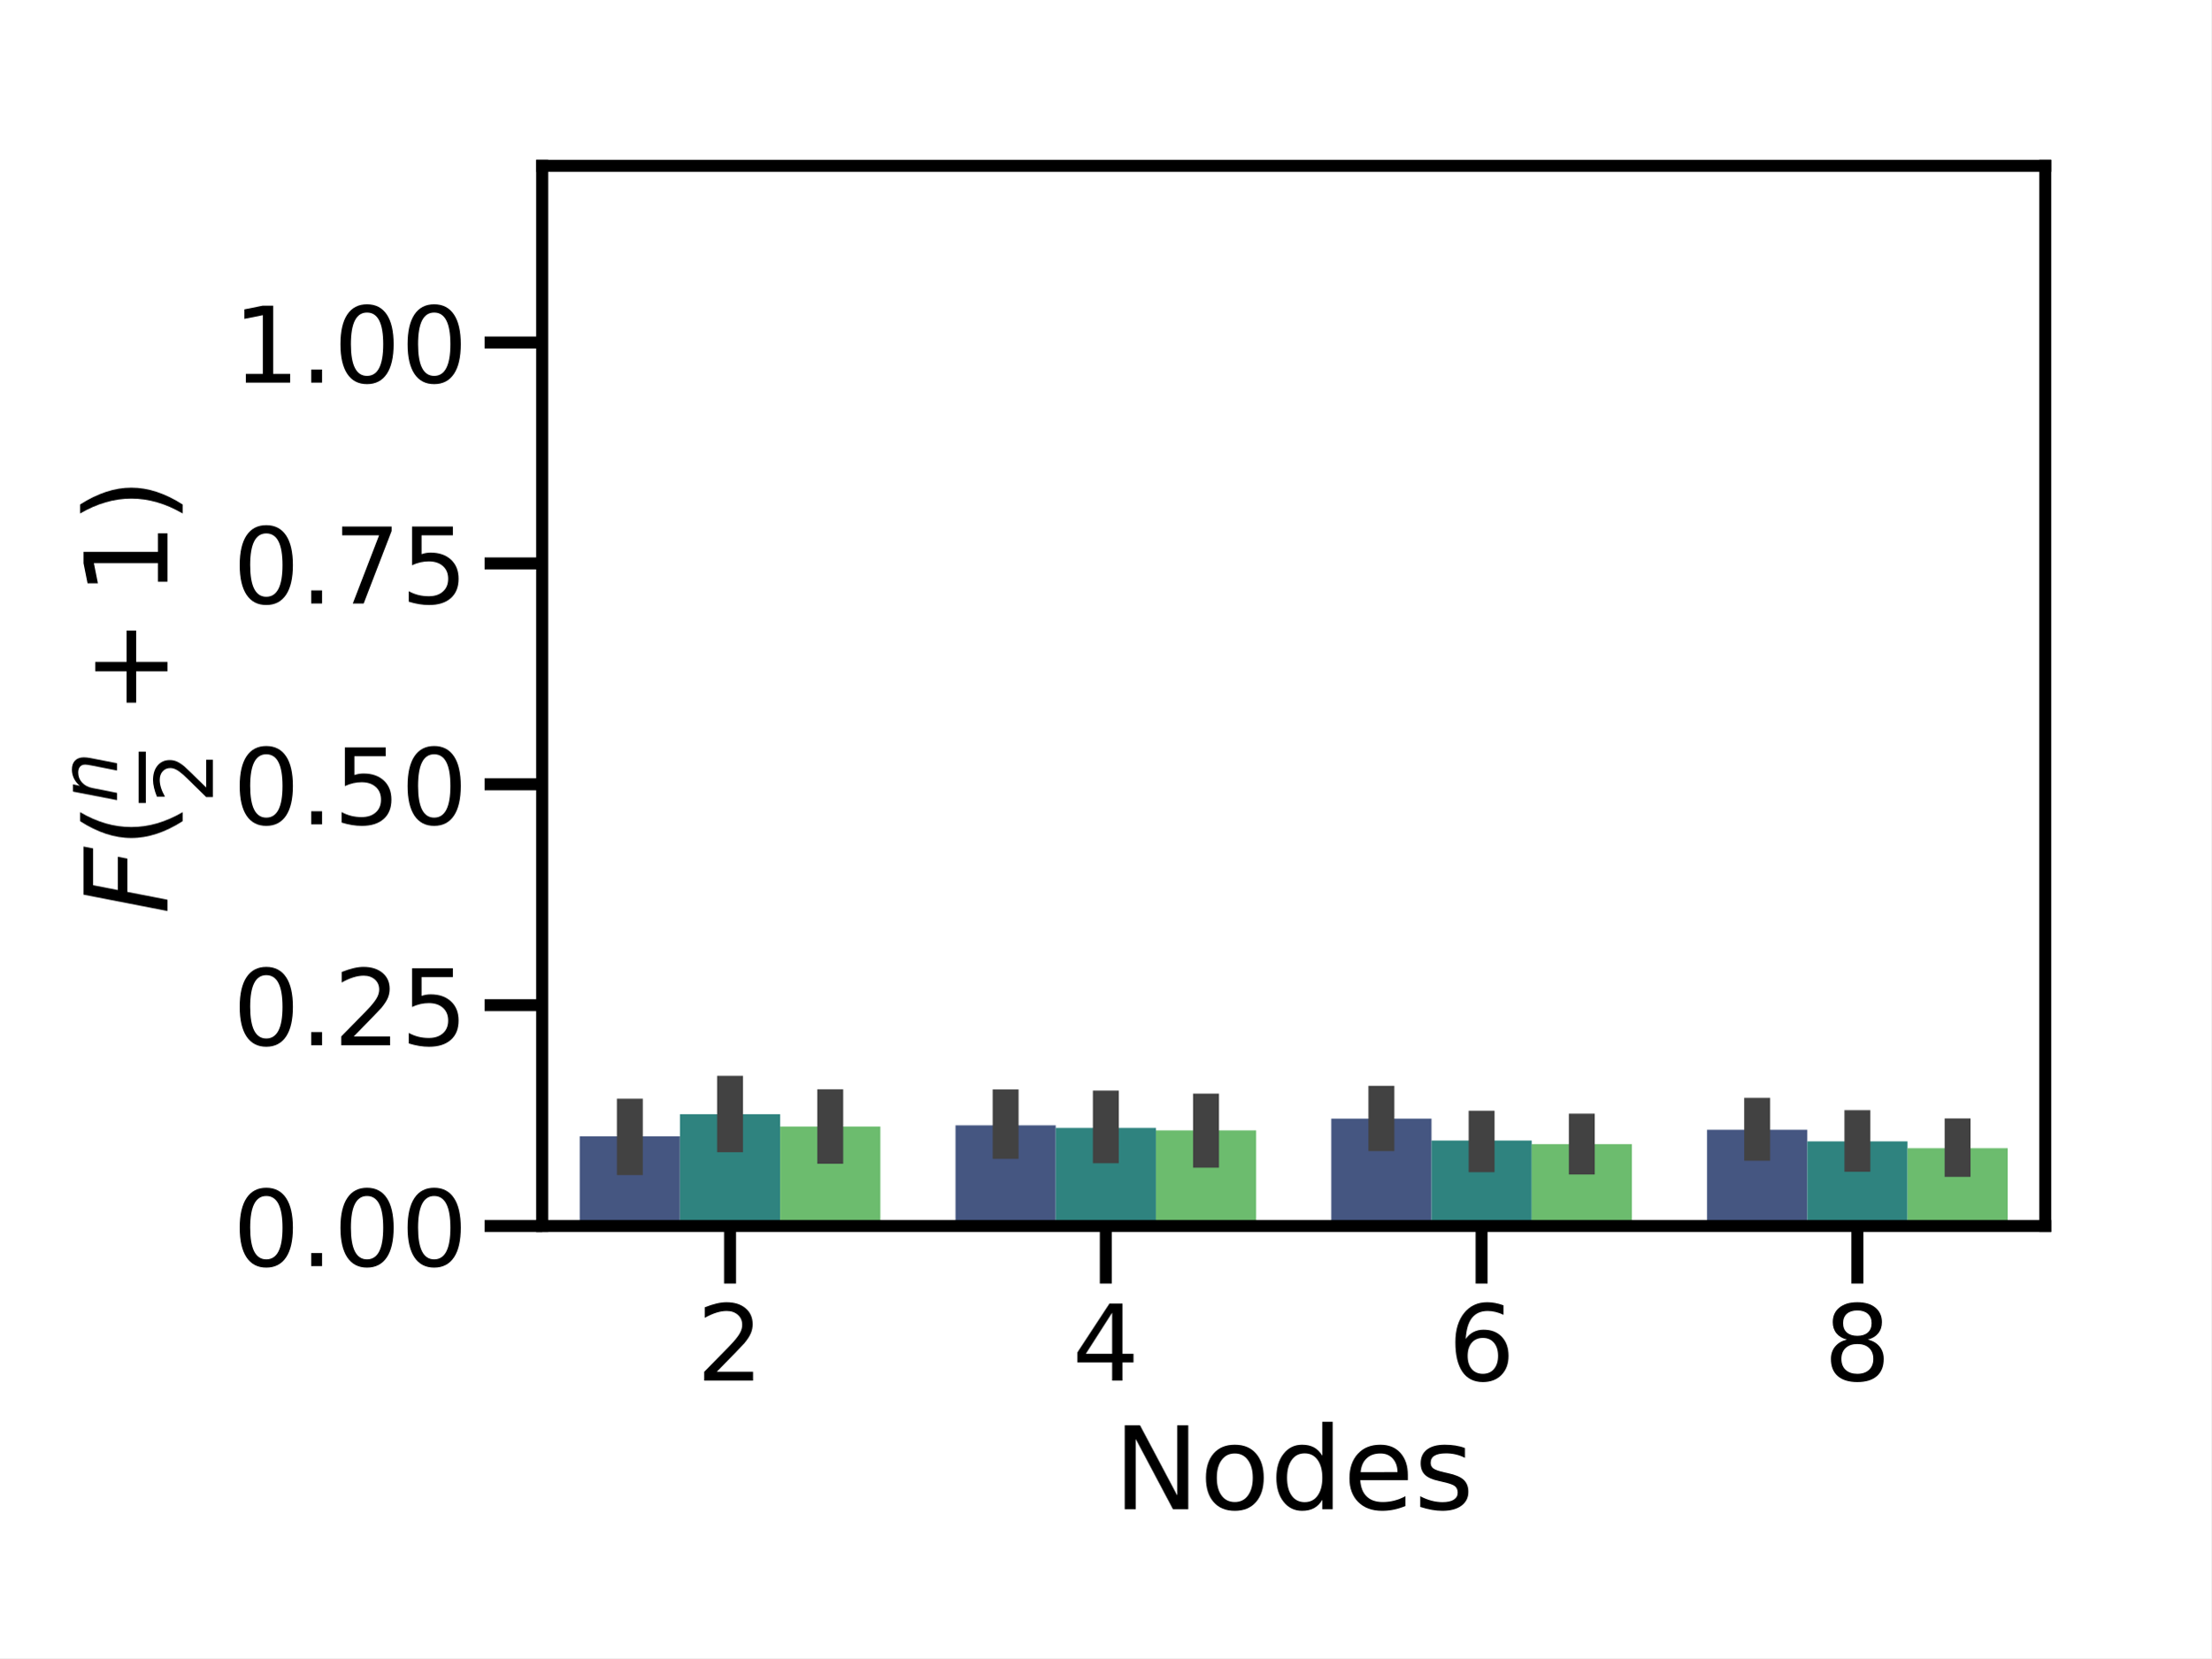
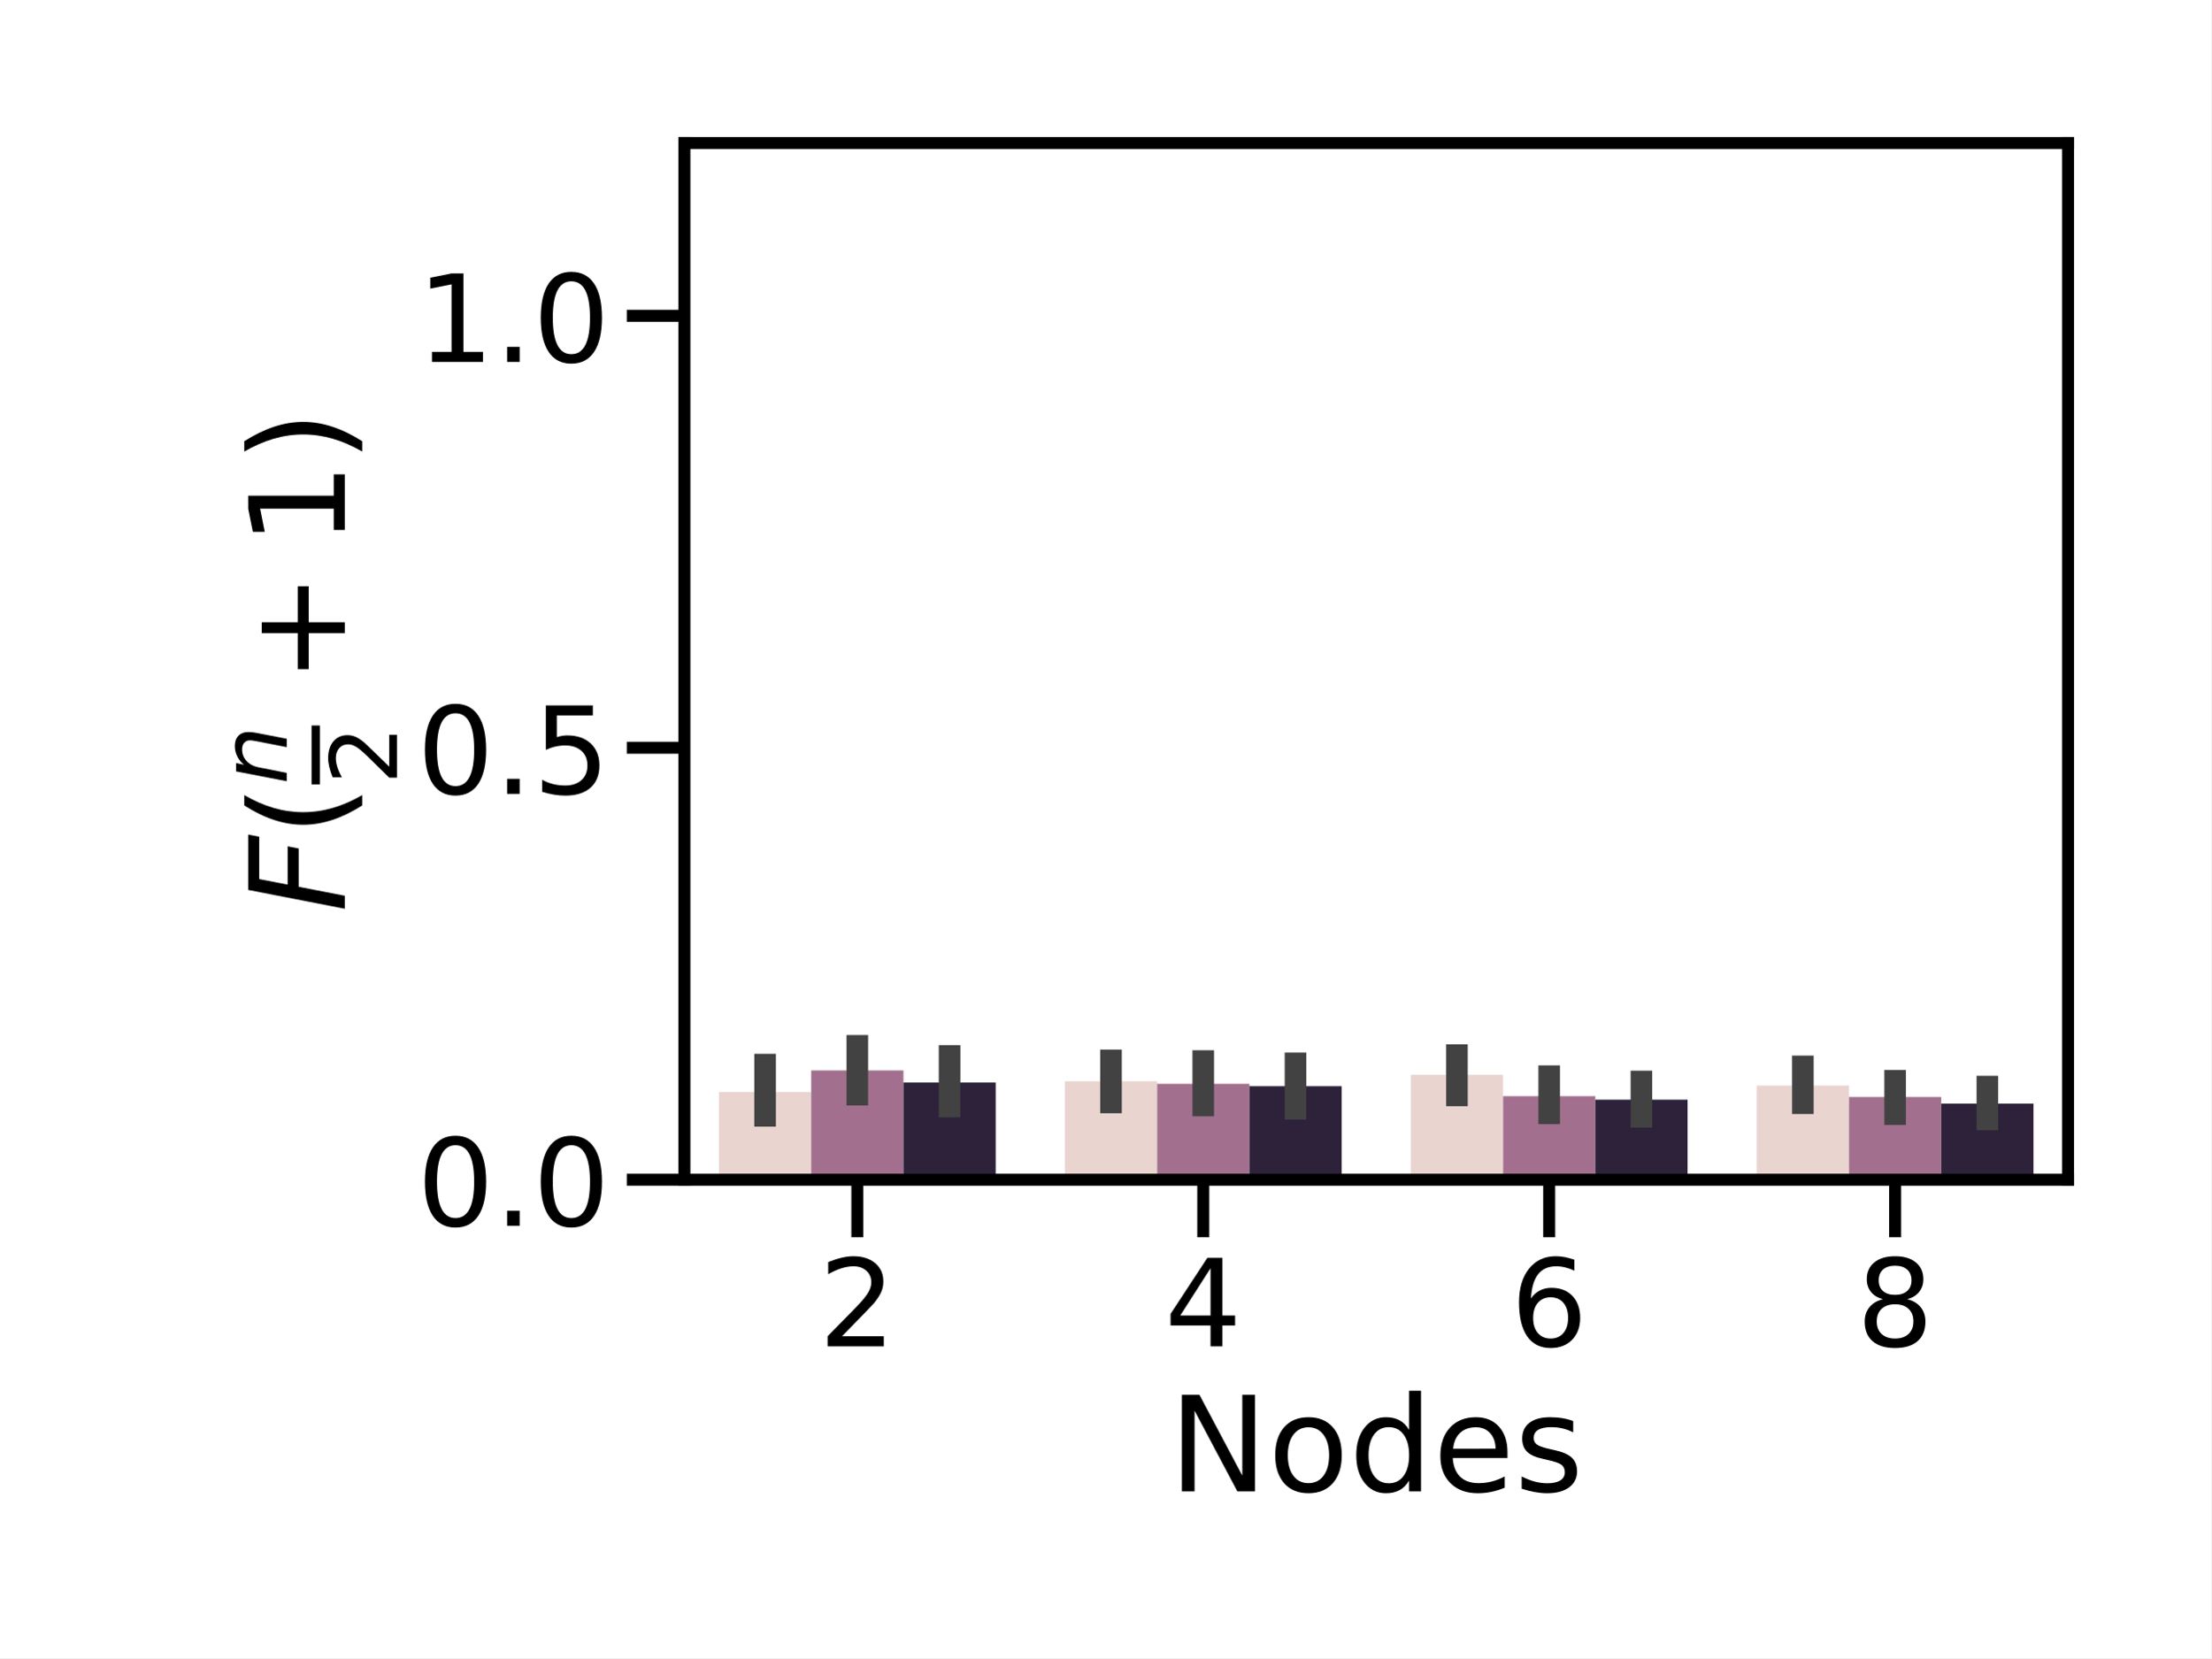
- <svg xmlns="http://www.w3.org/2000/svg" xmlns:xlink="http://www.w3.org/1999/xlink" height="345.6pt" version="1.1" viewBox="0 0 460.8 345.6" width="460.8pt">
+ <svg xmlns="http://www.w3.org/2000/svg" xmlns:xlink="http://www.w3.org/1999/xlink" width="460.8pt" height="345.6pt" viewBox="0 0 460.8 345.6" version="1.1">
  <defs>
-     <style type="text/css">
- *{stroke-linecap:butt;stroke-linejoin:round;}
-   </style>
+     <style type="text/css">*{stroke-linejoin: round; stroke-linecap: butt}</style>
  </defs>
  <g id="figure_1">
    <g id="patch_1">
-       <path d="M 0 345.6  L 460.8 345.6  L 460.8 0  L 0 0  z " style="fill:#ffffff;" />
+       <path d="M 0 345.6  L 460.8 345.6  L 460.8 0  L 0 0  z " style="fill: #ffffff" />
    </g>
    <g id="axes_1">
      <g id="patch_2">
-         <path d="M 112.986 255.54  L 426.24 255.54  L 426.24 34.56  L 112.986 34.56  z " style="fill:#ffffff;" />
+         <path d="M 142.623 245.892  L 430.992 245.892  L 430.992 29.808  L 142.623 29.808  z " style="fill: #ffffff" />
      </g>
      <g id="patch_3">
-         <path clip-path="url(#pe2f42df12d)" d="M 120.817 255.54  L 141.701 255.54  L 141.701 236.85  L 120.817 236.85  z " style="fill:#455681;" />
+         <path d="M 149.832 245.892  L 169.057 245.892  L 169.057 227.616  L 149.832 227.616  z " clip-path="url(#pdcbd55e566)" style="fill: #e9d4d0" />
      </g>
      <g id="patch_4">
-         <path clip-path="url(#pe2f42df12d)" d="M 199.131 255.54  L 220.014 255.54  L 220.014 234.551  L 199.131 234.551  z " style="fill:#455681;" />
+         <path d="M 221.924 245.892  L 241.149 245.892  L 241.149 225.368  L 221.924 225.368  z " clip-path="url(#pdcbd55e566)" style="fill: #e9d4d0" />
      </g>
      <g id="patch_5">
-         <path clip-path="url(#pe2f42df12d)" d="M 277.444 255.54  L 298.328 255.54  L 298.328 233.178  L 277.444 233.178  z " style="fill:#455681;" />
+         <path d="M 294.017 245.892  L 313.241 245.892  L 313.241 224.025  L 294.017 224.025  z " clip-path="url(#pdcbd55e566)" style="fill: #e9d4d0" />
      </g>
      <g id="patch_6">
-         <path clip-path="url(#pe2f42df12d)" d="M 355.758 255.54  L 376.641 255.54  L 376.641 235.469  L 355.758 235.469  z " style="fill:#455681;" />
+         <path d="M 366.109 245.892  L 385.334 245.892  L 385.334 226.266  L 366.109 226.266  z " clip-path="url(#pdcbd55e566)" style="fill: #e9d4d0" />
      </g>
      <g id="patch_7">
-         <path clip-path="url(#pe2f42df12d)" d="M 141.701 255.54  L 162.585 255.54  L 162.585 232.239  L 141.701 232.239  z " style="fill:#2f837f;" />
+         <path d="M 169.057 245.892  L 188.281 245.892  L 188.281 223.107  L 169.057 223.107  z " clip-path="url(#pdcbd55e566)" style="fill: #a2708e" />
      </g>
      <g id="patch_8">
-         <path clip-path="url(#pe2f42df12d)" d="M 220.014 255.54  L 240.898 255.54  L 240.898 235.093  L 220.014 235.093  z " style="fill:#2f837f;" />
+         <path d="M 241.149 245.892  L 260.374 245.892  L 260.374 225.898  L 241.149 225.898  z " clip-path="url(#pdcbd55e566)" style="fill: #a2708e" />
      </g>
      <g id="patch_9">
-         <path clip-path="url(#pe2f42df12d)" d="M 298.328 255.54  L 319.212 255.54  L 319.212 237.723  L 298.328 237.723  z " style="fill:#2f837f;" />
+         <path d="M 313.241 245.892  L 332.466 245.892  L 332.466 228.47  L 313.241 228.47  z " clip-path="url(#pdcbd55e566)" style="fill: #a2708e" />
      </g>
      <g id="patch_10">
-         <path clip-path="url(#pe2f42df12d)" d="M 376.641 255.54  L 397.525 255.54  L 397.525 237.902  L 376.641 237.902  z " style="fill:#2f837f;" />
+         <path d="M 385.334 245.892  L 404.558 245.892  L 404.558 228.645  L 385.334 228.645  z " clip-path="url(#pdcbd55e566)" style="fill: #a2708e" />
      </g>
      <g id="patch_11">
-         <path clip-path="url(#pe2f42df12d)" d="M 162.585 255.54  L 183.468 255.54  L 183.468 234.818  L 162.585 234.818  z " style="fill:#6cbc6e;" />
+         <path d="M 188.281 245.892  L 207.506 245.892  L 207.506 225.629  L 188.281 225.629  z " clip-path="url(#pdcbd55e566)" style="fill: #2d223a" />
      </g>
      <g id="patch_12">
-         <path clip-path="url(#pe2f42df12d)" d="M 240.898 255.54  L 261.782 255.54  L 261.782 235.606  L 240.898 235.606  z " style="fill:#6cbc6e;" />
+         <path d="M 260.374 245.892  L 279.598 245.892  L 279.598 226.4  L 260.374 226.4  z " clip-path="url(#pdcbd55e566)" style="fill: #2d223a" />
      </g>
      <g id="patch_13">
-         <path clip-path="url(#pe2f42df12d)" d="M 319.212 255.54  L 340.095 255.54  L 340.095 238.478  L 319.212 238.478  z " style="fill:#6cbc6e;" />
+         <path d="M 332.466 245.892  L 351.691 245.892  L 351.691 229.208  L 332.466 229.208  z " clip-path="url(#pdcbd55e566)" style="fill: #2d223a" />
      </g>
      <g id="patch_14">
-         <path clip-path="url(#pe2f42df12d)" d="M 397.525 255.54  L 418.409 255.54  L 418.409 239.325  L 397.525 239.325  z " style="fill:#6cbc6e;" />
+         <path d="M 404.558 245.892  L 423.783 245.892  L 423.783 230.036  L 404.558 230.036  z " clip-path="url(#pdcbd55e566)" style="fill: #2d223a" />
+       </g>
+       <g id="patch_15">
+         <path d="M 178.669 245.892  L 178.669 245.892  L 178.669 245.892  L 178.669 245.892  z " clip-path="url(#pdcbd55e566)" style="fill: #e9d4d0" />
+       </g>
+       <g id="patch_16">
+         <path d="M 178.669 245.892  L 178.669 245.892  L 178.669 245.892  L 178.669 245.892  z " clip-path="url(#pdcbd55e566)" style="fill: #a2708e" />
+       </g>
+       <g id="patch_17">
+         <path d="M 178.669 245.892  L 178.669 245.892  L 178.669 245.892  L 178.669 245.892  z " clip-path="url(#pdcbd55e566)" style="fill: #2d223a" />
      </g>
      <g id="matplotlib.axis_1">
        <g id="xtick_1">
          <g id="line2d_1">
            <defs>
-               <path d="M 0 0  L 0 12  " id="md4226e6e92" style="stroke:#000000;stroke-width:2.5;" />
-             </defs>
-             <g>
-               <use style="stroke:#000000;stroke-width:2.5;" x="152.143" xlink:href="#md4226e6e92" y="255.54" />
+               <path id="m87c559623a" d="M 0 0  L 0 12  " style="stroke: #000000; stroke-width: 2.5" />
+             </defs>
+             <g>
+               <use xlink:href="#m87c559623a" x="178.669" y="245.892" style="stroke: #000000; stroke-width: 2.5" />
            </g>
          </g>
          <g id="text_1">
-             <defs>
-               <path d="M 19.188 8.297  L 53.609 8.297  L 53.609 0  L 7.328 0  L 7.328 8.297  Q 12.938 14.109 22.625 23.891  Q 32.328 33.688 34.812 36.531  Q 39.547 41.844 41.422 45.531  Q 43.312 49.219 43.312 52.781  Q 43.312 58.594 39.234 62.25  Q 35.156 65.922 28.609 65.922  Q 23.969 65.922 18.812 64.312  Q 13.672 62.703 7.812 59.422  L 7.812 69.391  Q 13.766 71.781 18.938 73  Q 24.125 74.219 28.422 74.219  Q 39.75 74.219 46.484 68.547  Q 53.219 62.891 53.219 53.422  Q 53.219 48.922 51.531 44.891  Q 49.859 40.875 45.406 35.406  Q 44.188 33.984 37.641 27.219  Q 31.109 20.453 19.188 8.297  z " id="DejaVuSans-32" />
-             </defs>
-             <g transform="translate(145.144 287.7566)scale(0.22 -0.22)">
+             <g transform="translate(170.6206 280.616) scale(0.253 -0.253)">
+               <defs>
+                 <path id="DejaVuSans-32" d="M 1228 531  L 3431 531  L 3431 0  L 469 0  L 469 531  Q 828 903 1448 1529  Q 2069 2156 2228 2338  Q 2531 2678 2651 2914  Q 2772 3150 2772 3378  Q 2772 3750 2511 3984  Q 2250 4219 1831 4219  Q 1534 4219 1204 4116  Q 875 4013 500 3803  L 500 4441  Q 881 4594 1212 4672  Q 1544 4750 1819 4750  Q 2544 4750 2975 4387  Q 3406 4025 3406 3419  Q 3406 3131 3298 2873  Q 3191 2616 2906 2266  Q 2828 2175 2409 1742  Q 1991 1309 1228 531  z " transform="scale(0.015625)" />
+               </defs>
              <use xlink:href="#DejaVuSans-32" />
            </g>
          </g>
        </g>
        <g id="xtick_2">
          <g id="line2d_2">
            <g>
-               <use style="stroke:#000000;stroke-width:2.5;" x="230.456" xlink:href="#md4226e6e92" y="255.54" />
+               <use xlink:href="#m87c559623a" x="250.761" y="245.892" style="stroke: #000000; stroke-width: 2.5" />
            </g>
          </g>
          <g id="text_2">
-             <defs>
-               <path d="M 37.797 64.312  L 12.891 25.391  L 37.797 25.391  z M 35.203 72.906  L 47.609 72.906  L 47.609 25.391  L 58.016 25.391  L 58.016 17.188  L 47.609 17.188  L 47.609 0  L 37.797 0  L 37.797 17.188  L 4.891 17.188  L 4.891 26.703  z " id="DejaVuSans-34" />
-             </defs>
-             <g transform="translate(223.4575 287.7566)scale(0.22 -0.22)">
+             <g transform="translate(242.7128 280.616) scale(0.253 -0.253)">
+               <defs>
+                 <path id="DejaVuSans-34" d="M 2419 4116  L 825 1625  L 2419 1625  L 2419 4116  z M 2253 4666  L 3047 4666  L 3047 1625  L 3713 1625  L 3713 1100  L 3047 1100  L 3047 0  L 2419 0  L 2419 1100  L 313 1100  L 313 1709  L 2253 4666  z " transform="scale(0.015625)" />
+               </defs>
              <use xlink:href="#DejaVuSans-34" />
            </g>
          </g>
        </g>
        <g id="xtick_3">
          <g id="line2d_3">
            <g>
-               <use style="stroke:#000000;stroke-width:2.5;" x="308.77" xlink:href="#md4226e6e92" y="255.54" />
+               <use xlink:href="#m87c559623a" x="322.854" y="245.892" style="stroke: #000000; stroke-width: 2.5" />
            </g>
          </g>
          <g id="text_3">
-             <defs>
-               <path d="M 33.016 40.375  Q 26.375 40.375 22.484 35.828  Q 18.609 31.297 18.609 23.391  Q 18.609 15.531 22.484 10.953  Q 26.375 6.391 33.016 6.391  Q 39.656 6.391 43.531 10.953  Q 47.406 15.531 47.406 23.391  Q 47.406 31.297 43.531 35.828  Q 39.656 40.375 33.016 40.375  z M 52.594 71.297  L 52.594 62.312  Q 48.875 64.062 45.094 64.984  Q 41.312 65.922 37.594 65.922  Q 27.828 65.922 22.672 59.328  Q 17.531 52.734 16.797 39.406  Q 19.672 43.656 24.016 45.922  Q 28.375 48.188 33.594 48.188  Q 44.578 48.188 50.953 41.516  Q 57.328 34.859 57.328 23.391  Q 57.328 12.156 50.688 5.359  Q 44.047 -1.422 33.016 -1.422  Q 20.359 -1.422 13.672 8.266  Q 6.984 17.969 6.984 36.375  Q 6.984 53.656 15.188 63.938  Q 23.391 74.219 37.203 74.219  Q 40.922 74.219 44.703 73.484  Q 48.484 72.75 52.594 71.297  z " id="DejaVuSans-36" />
-             </defs>
-             <g transform="translate(301.771 287.7566)scale(0.22 -0.22)">
+             <g transform="translate(314.8051 280.616) scale(0.253 -0.253)">
+               <defs>
+                 <path id="DejaVuSans-36" d="M 2113 2584  Q 1688 2584 1439 2293  Q 1191 2003 1191 1497  Q 1191 994 1439 701  Q 1688 409 2113 409  Q 2538 409 2786 701  Q 3034 994 3034 1497  Q 3034 2003 2786 2293  Q 2538 2584 2113 2584  z M 3366 4563  L 3366 3988  Q 3128 4100 2886 4159  Q 2644 4219 2406 4219  Q 1781 4219 1451 3797  Q 1122 3375 1075 2522  Q 1259 2794 1537 2939  Q 1816 3084 2150 3084  Q 2853 3084 3261 2657  Q 3669 2231 3669 1497  Q 3669 778 3244 343  Q 2819 -91 2113 -91  Q 1303 -91 875 529  Q 447 1150 447 2328  Q 447 3434 972 4092  Q 1497 4750 2381 4750  Q 2619 4750 2861 4703  Q 3103 4656 3366 4563  z " transform="scale(0.015625)" />
+               </defs>
              <use xlink:href="#DejaVuSans-36" />
            </g>
          </g>
        </g>
        <g id="xtick_4">
          <g id="line2d_4">
            <g>
-               <use style="stroke:#000000;stroke-width:2.5;" x="387.083" xlink:href="#md4226e6e92" y="255.54" />
+               <use xlink:href="#m87c559623a" x="394.946" y="245.892" style="stroke: #000000; stroke-width: 2.5" />
            </g>
          </g>
          <g id="text_4">
-             <defs>
-               <path d="M 31.781 34.625  Q 24.75 34.625 20.719 30.859  Q 16.703 27.094 16.703 20.516  Q 16.703 13.922 20.719 10.156  Q 24.75 6.391 31.781 6.391  Q 38.812 6.391 42.859 10.172  Q 46.922 13.969 46.922 20.516  Q 46.922 27.094 42.891 30.859  Q 38.875 34.625 31.781 34.625  z M 21.922 38.812  Q 15.578 40.375 12.031 44.719  Q 8.5 49.078 8.5 55.328  Q 8.5 64.062 14.719 69.141  Q 20.953 74.219 31.781 74.219  Q 42.672 74.219 48.875 69.141  Q 55.078 64.062 55.078 55.328  Q 55.078 49.078 51.531 44.719  Q 48 40.375 41.703 38.812  Q 48.828 37.156 52.797 32.312  Q 56.781 27.484 56.781 20.516  Q 56.781 9.906 50.312 4.234  Q 43.844 -1.422 31.781 -1.422  Q 19.734 -1.422 13.25 4.234  Q 6.781 9.906 6.781 20.516  Q 6.781 27.484 10.781 32.312  Q 14.797 37.156 21.922 38.812  z M 18.312 54.391  Q 18.312 48.734 21.844 45.562  Q 25.391 42.391 31.781 42.391  Q 38.141 42.391 41.719 45.562  Q 45.312 48.734 45.312 54.391  Q 45.312 60.062 41.719 63.234  Q 38.141 66.406 31.781 66.406  Q 25.391 66.406 21.844 63.234  Q 18.312 60.062 18.312 54.391  z " id="DejaVuSans-38" />
-             </defs>
-             <g transform="translate(380.0845 287.7566)scale(0.22 -0.22)">
+             <g transform="translate(386.8973 280.616) scale(0.253 -0.253)">
+               <defs>
+                 <path id="DejaVuSans-38" d="M 2034 2216  Q 1584 2216 1326 1975  Q 1069 1734 1069 1313  Q 1069 891 1326 650  Q 1584 409 2034 409  Q 2484 409 2743 651  Q 3003 894 3003 1313  Q 3003 1734 2745 1975  Q 2488 2216 2034 2216  z M 1403 2484  Q 997 2584 770 2862  Q 544 3141 544 3541  Q 544 4100 942 4425  Q 1341 4750 2034 4750  Q 2731 4750 3128 4425  Q 3525 4100 3525 3541  Q 3525 3141 3298 2862  Q 3072 2584 2669 2484  Q 3125 2378 3379 2068  Q 3634 1759 3634 1313  Q 3634 634 3220 271  Q 2806 -91 2034 -91  Q 1263 -91 848 271  Q 434 634 434 1313  Q 434 1759 690 2068  Q 947 2378 1403 2484  z M 1172 3481  Q 1172 3119 1398 2916  Q 1625 2713 2034 2713  Q 2441 2713 2670 2916  Q 2900 3119 2900 3481  Q 2900 3844 2670 4047  Q 2441 4250 2034 4250  Q 1625 4250 1398 4047  Q 1172 3844 1172 3481  z " transform="scale(0.015625)" />
+               </defs>
              <use xlink:href="#DejaVuSans-38" />
            </g>
          </g>
        </g>
        <g id="text_5">
-           <defs>
-             <path d="M 9.812 72.906  L 23.094 72.906  L 55.422 11.922  L 55.422 72.906  L 64.984 72.906  L 64.984 0  L 51.703 0  L 19.391 60.984  L 19.391 0  L 9.812 0  z " id="DejaVuSans-4e" />
-             <path d="M 30.609 48.391  Q 23.391 48.391 19.188 42.75  Q 14.984 37.109 14.984 27.297  Q 14.984 17.484 19.156 11.844  Q 23.344 6.203 30.609 6.203  Q 37.797 6.203 41.984 11.859  Q 46.188 17.531 46.188 27.297  Q 46.188 37.016 41.984 42.703  Q 37.797 48.391 30.609 48.391  z M 30.609 56  Q 42.328 56 49.016 48.375  Q 55.719 40.766 55.719 27.297  Q 55.719 13.875 49.016 6.219  Q 42.328 -1.422 30.609 -1.422  Q 18.844 -1.422 12.172 6.219  Q 5.516 13.875 5.516 27.297  Q 5.516 40.766 12.172 48.375  Q 18.844 56 30.609 56  z " id="DejaVuSans-6f" />
-             <path d="M 45.406 46.391  L 45.406 75.984  L 54.391 75.984  L 54.391 0  L 45.406 0  L 45.406 8.203  Q 42.578 3.328 38.25 0.953  Q 33.938 -1.422 27.875 -1.422  Q 17.969 -1.422 11.734 6.484  Q 5.516 14.406 5.516 27.297  Q 5.516 40.188 11.734 48.094  Q 17.969 56 27.875 56  Q 33.938 56 38.25 53.625  Q 42.578 51.266 45.406 46.391  z M 14.797 27.297  Q 14.797 17.391 18.875 11.75  Q 22.953 6.109 30.078 6.109  Q 37.203 6.109 41.297 11.75  Q 45.406 17.391 45.406 27.297  Q 45.406 37.203 41.297 42.844  Q 37.203 48.484 30.078 48.484  Q 22.953 48.484 18.875 42.844  Q 14.797 37.203 14.797 27.297  z " id="DejaVuSans-64" />
-             <path d="M 56.203 29.594  L 56.203 25.203  L 14.891 25.203  Q 15.484 15.922 20.484 11.062  Q 25.484 6.203 34.422 6.203  Q 39.594 6.203 44.453 7.469  Q 49.312 8.734 54.109 11.281  L 54.109 2.781  Q 49.266 0.734 44.188 -0.344  Q 39.109 -1.422 33.891 -1.422  Q 20.797 -1.422 13.156 6.188  Q 5.516 13.812 5.516 26.812  Q 5.516 40.234 12.766 48.109  Q 20.016 56 32.328 56  Q 43.359 56 49.781 48.891  Q 56.203 41.797 56.203 29.594  z M 47.219 32.234  Q 47.125 39.594 43.094 43.984  Q 39.062 48.391 32.422 48.391  Q 24.906 48.391 20.391 44.141  Q 15.875 39.891 15.188 32.172  z " id="DejaVuSans-65" />
-             <path d="M 44.281 53.078  L 44.281 44.578  Q 40.484 46.531 36.375 47.5  Q 32.281 48.484 27.875 48.484  Q 21.188 48.484 17.844 46.438  Q 14.5 44.391 14.5 40.281  Q 14.5 37.156 16.891 35.375  Q 19.281 33.594 26.516 31.984  L 29.594 31.297  Q 39.156 29.25 43.188 25.516  Q 47.219 21.781 47.219 15.094  Q 47.219 7.469 41.188 3.016  Q 35.156 -1.422 24.609 -1.422  Q 20.219 -1.422 15.453 -0.562  Q 10.688 0.297 5.422 2  L 5.422 11.281  Q 10.406 8.688 15.234 7.391  Q 20.062 6.109 24.812 6.109  Q 31.156 6.109 34.562 8.281  Q 37.984 10.453 37.984 14.406  Q 37.984 18.062 35.516 20.016  Q 33.062 21.969 24.703 23.781  L 21.578 24.516  Q 13.234 26.266 9.516 29.906  Q 5.812 33.547 5.812 39.891  Q 5.812 47.609 11.281 51.797  Q 16.75 56 26.812 56  Q 31.781 56 36.172 55.266  Q 40.578 54.547 44.281 53.078  z " id="DejaVuSans-73" />
-           </defs>
-           <g transform="translate(232.0399 314.5681)scale(0.24 -0.24)">
+           <g transform="translate(243.5984 310.8493) scale(0.276 -0.276)">
+             <defs>
+               <path id="DejaVuSans-4e" d="M 628 4666  L 1478 4666  L 3547 763  L 3547 4666  L 4159 4666  L 4159 0  L 3309 0  L 1241 3903  L 1241 0  L 628 0  L 628 4666  z " transform="scale(0.015625)" />
+               <path id="DejaVuSans-6f" d="M 1959 3097  Q 1497 3097 1228 2736  Q 959 2375 959 1747  Q 959 1119 1226 758  Q 1494 397 1959 397  Q 2419 397 2687 759  Q 2956 1122 2956 1747  Q 2956 2369 2687 2733  Q 2419 3097 1959 3097  z M 1959 3584  Q 2709 3584 3137 3096  Q 3566 2609 3566 1747  Q 3566 888 3137 398  Q 2709 -91 1959 -91  Q 1206 -91 779 398  Q 353 888 353 1747  Q 353 2609 779 3096  Q 1206 3584 1959 3584  z " transform="scale(0.015625)" />
+               <path id="DejaVuSans-64" d="M 2906 2969  L 2906 4863  L 3481 4863  L 3481 0  L 2906 0  L 2906 525  Q 2725 213 2448 61  Q 2172 -91 1784 -91  Q 1150 -91 751 415  Q 353 922 353 1747  Q 353 2572 751 3078  Q 1150 3584 1784 3584  Q 2172 3584 2448 3432  Q 2725 3281 2906 2969  z M 947 1747  Q 947 1113 1208 752  Q 1469 391 1925 391  Q 2381 391 2643 752  Q 2906 1113 2906 1747  Q 2906 2381 2643 2742  Q 2381 3103 1925 3103  Q 1469 3103 1208 2742  Q 947 2381 947 1747  z " transform="scale(0.015625)" />
+               <path id="DejaVuSans-65" d="M 3597 1894  L 3597 1613  L 953 1613  Q 991 1019 1311 708  Q 1631 397 2203 397  Q 2534 397 2845 478  Q 3156 559 3463 722  L 3463 178  Q 3153 47 2828 -22  Q 2503 -91 2169 -91  Q 1331 -91 842 396  Q 353 884 353 1716  Q 353 2575 817 3079  Q 1281 3584 2069 3584  Q 2775 3584 3186 3129  Q 3597 2675 3597 1894  z M 3022 2063  Q 3016 2534 2758 2815  Q 2500 3097 2075 3097  Q 1594 3097 1305 2825  Q 1016 2553 972 2059  L 3022 2063  z " transform="scale(0.015625)" />
+               <path id="DejaVuSans-73" d="M 2834 3397  L 2834 2853  Q 2591 2978 2328 3040  Q 2066 3103 1784 3103  Q 1356 3103 1142 2972  Q 928 2841 928 2578  Q 928 2378 1081 2264  Q 1234 2150 1697 2047  L 1894 2003  Q 2506 1872 2764 1633  Q 3022 1394 3022 966  Q 3022 478 2636 193  Q 2250 -91 1575 -91  Q 1294 -91 989 -36  Q 684 19 347 128  L 347 722  Q 666 556 975 473  Q 1284 391 1588 391  Q 1994 391 2212 530  Q 2431 669 2431 922  Q 2431 1156 2273 1281  Q 2116 1406 1581 1522  L 1381 1569  Q 847 1681 609 1914  Q 372 2147 372 2553  Q 372 3047 722 3315  Q 1072 3584 1716 3584  Q 2034 3584 2315 3537  Q 2597 3491 2834 3397  z " transform="scale(0.015625)" />
+             </defs>
            <use xlink:href="#DejaVuSans-4e" />
-             <use x="74.805" xlink:href="#DejaVuSans-6f" />
-             <use x="135.986" xlink:href="#DejaVuSans-64" />
-             <use x="199.463" xlink:href="#DejaVuSans-65" />
-             <use x="260.986" xlink:href="#DejaVuSans-73" />
+             <use xlink:href="#DejaVuSans-6f" transform="translate(74.80469 0)" />
+             <use xlink:href="#DejaVuSans-64" transform="translate(135.9863 0)" />
+             <use xlink:href="#DejaVuSans-65" transform="translate(199.4629 0)" />
+             <use xlink:href="#DejaVuSans-73" transform="translate(260.9863 0)" />
          </g>
        </g>
      </g>
      <g id="matplotlib.axis_2">
        <g id="ytick_1">
          <g id="line2d_5">
            <defs>
-               <path d="M 0 0  L -12 0  " id="ma423fbd022" style="stroke:#000000;stroke-width:2.5;" />
-             </defs>
-             <g>
-               <use style="stroke:#000000;stroke-width:2.5;" x="112.986" xlink:href="#ma423fbd022" y="255.54" />
+               <path id="mb7b77ec863" d="M 0 0  L -12 0  " style="stroke: #000000; stroke-width: 2.5" />
+             </defs>
+             <g>
+               <use xlink:href="#mb7b77ec863" x="142.623" y="245.892" style="stroke: #000000; stroke-width: 2.5" />
            </g>
          </g>
          <g id="text_6">
-             <defs>
-               <path d="M 31.781 66.406  Q 24.172 66.406 20.328 58.906  Q 16.5 51.422 16.5 36.375  Q 16.5 21.391 20.328 13.891  Q 24.172 6.391 31.781 6.391  Q 39.453 6.391 43.281 13.891  Q 47.125 21.391 47.125 36.375  Q 47.125 51.422 43.281 58.906  Q 39.453 66.406 31.781 66.406  z M 31.781 74.219  Q 44.047 74.219 50.516 64.516  Q 56.984 54.828 56.984 36.375  Q 56.984 17.969 50.516 8.266  Q 44.047 -1.422 31.781 -1.422  Q 19.531 -1.422 13.062 8.266  Q 6.594 17.969 6.594 36.375  Q 6.594 54.828 13.062 64.516  Q 19.531 74.219 31.781 74.219  z " id="DejaVuSans-30" />
-               <path d="M 10.688 12.406  L 21 12.406  L 21 0  L 10.688 0  z " id="DejaVuSans-2e" />
-             </defs>
-             <g transform="translate(48.50162 263.8983)scale(0.22 -0.22)">
+             <g transform="translate(86.88809 255.504) scale(0.253 -0.253)">
+               <defs>
+                 <path id="DejaVuSans-30" d="M 2034 4250  Q 1547 4250 1301 3770  Q 1056 3291 1056 2328  Q 1056 1369 1301 889  Q 1547 409 2034 409  Q 2525 409 2770 889  Q 3016 1369 3016 2328  Q 3016 3291 2770 3770  Q 2525 4250 2034 4250  z M 2034 4750  Q 2819 4750 3233 4129  Q 3647 3509 3647 2328  Q 3647 1150 3233 529  Q 2819 -91 2034 -91  Q 1250 -91 836 529  Q 422 1150 422 2328  Q 422 3509 836 4129  Q 1250 4750 2034 4750  z " transform="scale(0.015625)" />
+                 <path id="DejaVuSans-2e" d="M 684 794  L 1344 794  L 1344 0  L 684 0  L 684 794  z " transform="scale(0.015625)" />
+               </defs>
              <use xlink:href="#DejaVuSans-30" />
-               <use x="63.623" xlink:href="#DejaVuSans-2e" />
-               <use x="95.41" xlink:href="#DejaVuSans-30" />
-               <use x="159.033" xlink:href="#DejaVuSans-30" />
+               <use xlink:href="#DejaVuSans-2e" transform="translate(63.62305 0)" />
+               <use xlink:href="#DejaVuSans-30" transform="translate(95.41016 0)" />
            </g>
          </g>
        </g>
        <g id="ytick_2">
          <g id="line2d_6">
            <g>
-               <use style="stroke:#000000;stroke-width:2.5;" x="112.986" xlink:href="#ma423fbd022" y="209.502" />
+               <use xlink:href="#mb7b77ec863" x="142.623" y="155.857" style="stroke: #000000; stroke-width: 2.5" />
            </g>
          </g>
          <g id="text_7">
-             <defs>
-               <path d="M 10.797 72.906  L 49.516 72.906  L 49.516 64.594  L 19.828 64.594  L 19.828 46.734  Q 21.969 47.469 24.109 47.828  Q 26.266 48.188 28.422 48.188  Q 40.625 48.188 47.75 41.5  Q 54.891 34.812 54.891 23.391  Q 54.891 11.625 47.562 5.094  Q 40.234 -1.422 26.906 -1.422  Q 22.312 -1.422 17.547 -0.641  Q 12.797 0.141 7.719 1.703  L 7.719 11.625  Q 12.109 9.234 16.797 8.062  Q 21.484 6.891 26.703 6.891  Q 35.156 6.891 40.078 11.328  Q 45.016 15.766 45.016 23.391  Q 45.016 31 40.078 35.438  Q 35.156 39.891 26.703 39.891  Q 22.75 39.891 18.812 39.016  Q 14.891 38.141 10.797 36.281  z " id="DejaVuSans-35" />
-             </defs>
-             <g transform="translate(48.50162 217.8608)scale(0.22 -0.22)">
+             <g transform="translate(86.88809 165.469) scale(0.253 -0.253)">
+               <defs>
+                 <path id="DejaVuSans-35" d="M 691 4666  L 3169 4666  L 3169 4134  L 1269 4134  L 1269 2991  Q 1406 3038 1543 3061  Q 1681 3084 1819 3084  Q 2600 3084 3056 2656  Q 3513 2228 3513 1497  Q 3513 744 3044 326  Q 2575 -91 1722 -91  Q 1428 -91 1123 -41  Q 819 9 494 109  L 494 744  Q 775 591 1075 516  Q 1375 441 1709 441  Q 2250 441 2565 725  Q 2881 1009 2881 1497  Q 2881 1984 2565 2268  Q 2250 2553 1709 2553  Q 1456 2553 1204 2497  Q 953 2441 691 2322  L 691 4666  z " transform="scale(0.015625)" />
+               </defs>
              <use xlink:href="#DejaVuSans-30" />
-               <use x="63.623" xlink:href="#DejaVuSans-2e" />
-               <use x="95.41" xlink:href="#DejaVuSans-32" />
-               <use x="159.033" xlink:href="#DejaVuSans-35" />
+               <use xlink:href="#DejaVuSans-2e" transform="translate(63.62305 0)" />
+               <use xlink:href="#DejaVuSans-35" transform="translate(95.41016 0)" />
            </g>
          </g>
        </g>
        <g id="ytick_3">
          <g id="line2d_7">
            <g>
-               <use style="stroke:#000000;stroke-width:2.5;" x="112.986" xlink:href="#ma423fbd022" y="163.465" />
+               <use xlink:href="#mb7b77ec863" x="142.623" y="65.822" style="stroke: #000000; stroke-width: 2.5" />
            </g>
          </g>
          <g id="text_8">
-             <g transform="translate(48.50162 171.8233)scale(0.22 -0.22)">
-               <use xlink:href="#DejaVuSans-30" />
-               <use x="63.623" xlink:href="#DejaVuSans-2e" />
-               <use x="95.41" xlink:href="#DejaVuSans-35" />
-               <use x="159.033" xlink:href="#DejaVuSans-30" />
-             </g>
-           </g>
-         </g>
-         <g id="ytick_4">
-           <g id="line2d_8">
-             <g>
-               <use style="stroke:#000000;stroke-width:2.5;" x="112.986" xlink:href="#ma423fbd022" y="117.427" />
-             </g>
-           </g>
-           <g id="text_9">
-             <defs>
-               <path d="M 8.203 72.906  L 55.078 72.906  L 55.078 68.703  L 28.609 0  L 18.312 0  L 43.219 64.594  L 8.203 64.594  z " id="DejaVuSans-37" />
-             </defs>
-             <g transform="translate(48.50162 125.7858)scale(0.22 -0.22)">
-               <use xlink:href="#DejaVuSans-30" />
-               <use x="63.623" xlink:href="#DejaVuSans-2e" />
-               <use x="95.41" xlink:href="#DejaVuSans-37" />
-               <use x="159.033" xlink:href="#DejaVuSans-35" />
-             </g>
-           </g>
-         </g>
-         <g id="ytick_5">
-           <g id="line2d_9">
-             <g>
-               <use style="stroke:#000000;stroke-width:2.5;" x="112.986" xlink:href="#ma423fbd022" y="71.39" />
-             </g>
-           </g>
-           <g id="text_10">
-             <defs>
-               <path d="M 12.406 8.297  L 28.516 8.297  L 28.516 63.922  L 10.984 60.406  L 10.984 69.391  L 28.422 72.906  L 38.281 72.906  L 38.281 8.297  L 54.391 8.297  L 54.391 0  L 12.406 0  z " id="DejaVuSans-31" />
-             </defs>
-             <g transform="translate(48.50162 79.74828)scale(0.22 -0.22)">
+             <g transform="translate(86.88809 75.43402) scale(0.253 -0.253)">
+               <defs>
+                 <path id="DejaVuSans-31" d="M 794 531  L 1825 531  L 1825 4091  L 703 3866  L 703 4441  L 1819 4666  L 2450 4666  L 2450 531  L 3481 531  L 3481 0  L 794 0  L 794 531  z " transform="scale(0.015625)" />
+               </defs>
              <use xlink:href="#DejaVuSans-31" />
-               <use x="63.623" xlink:href="#DejaVuSans-2e" />
-               <use x="95.41" xlink:href="#DejaVuSans-30" />
-               <use x="159.033" xlink:href="#DejaVuSans-30" />
-             </g>
-           </g>
-         </g>
-         <g id="text_11">
-           <defs>
-             <path d="M 16.891 72.906  L 58.688 72.906  L 57.078 64.594  L 25.094 64.594  L 20.906 43.109  L 49.812 43.109  L 48.188 34.812  L 19.281 34.812  L 12.5 0  L 2.688 0  z " id="DejaVuSans-Oblique-46" />
-             <path d="M 31 75.875  Q 24.469 64.656 21.281 53.656  Q 18.109 42.672 18.109 31.391  Q 18.109 20.125 21.312 9.062  Q 24.516 -2 31 -13.188  L 23.188 -13.188  Q 15.875 -1.703 12.234 9.375  Q 8.594 20.453 8.594 31.391  Q 8.594 42.281 12.203 53.312  Q 15.828 64.359 23.188 75.875  z " id="DejaVuSans-28" />
-             <path d="M 55.719 33.016  L 49.312 0  L 40.281 0  L 46.688 32.672  Q 47.125 34.969 47.359 36.719  Q 47.609 38.484 47.609 39.5  Q 47.609 43.609 45.016 45.891  Q 42.438 48.188 37.797 48.188  Q 30.562 48.188 25.344 43.375  Q 20.125 38.578 18.5 30.328  L 12.5 0  L 3.516 0  L 14.109 54.688  L 23.094 54.688  L 21.297 46.094  Q 25.047 50.828 30.312 53.406  Q 35.594 56 41.406 56  Q 48.641 56 52.609 52.094  Q 56.594 48.188 56.594 41.109  Q 56.594 39.359 56.375 37.359  Q 56.156 35.359 55.719 33.016  z " id="DejaVuSans-Oblique-6e" />
-             <path d="M 46 62.703  L 46 35.5  L 73.188 35.5  L 73.188 27.203  L 46 27.203  L 46 0  L 37.797 0  L 37.797 27.203  L 10.594 27.203  L 10.594 35.5  L 37.797 35.5  L 37.797 62.703  z " id="DejaVuSans-2b" />
-             <path d="M 8.016 75.875  L 15.828 75.875  Q 23.141 64.359 26.781 53.312  Q 30.422 42.281 30.422 31.391  Q 30.422 20.453 26.781 9.375  Q 23.141 -1.703 15.828 -13.188  L 8.016 -13.188  Q 14.5 -2 17.703 9.062  Q 20.906 20.125 20.906 31.391  Q 20.906 42.672 17.703 53.656  Q 14.5 64.656 8.016 75.875  z " id="DejaVuSans-29" />
-           </defs>
-           <g transform="translate(34.90163 190.53)rotate(-90)scale(0.24 -0.24)">
-             <use transform="translate(0 0.003125)" xlink:href="#DejaVuSans-Oblique-46" />
-             <use transform="translate(57.51953 0.003125)" xlink:href="#DejaVuSans-28" />
-             <use transform="translate(96.5332 43.8)scale(0.7)" xlink:href="#DejaVuSans-Oblique-6e" />
-             <use transform="translate(96.5332 -39.40313)scale(0.7)" xlink:href="#DejaVuSans-32" />
-             <use transform="translate(173.0518 0.003125)" xlink:href="#DejaVuSans-2b" />
-             <use transform="translate(276.3232 0.003125)" xlink:href="#DejaVuSans-31" />
-             <use transform="translate(339.9463 0.003125)" xlink:href="#DejaVuSans-29" />
+               <use xlink:href="#DejaVuSans-2e" transform="translate(63.62305 0)" />
+               <use xlink:href="#DejaVuSans-30" transform="translate(95.41016 0)" />
+             </g>
+           </g>
+         </g>
+         <g id="text_9">
+           <g transform="translate(71.84809 190.152) rotate(-90) scale(0.276 -0.276)">
+             <defs>
+               <path id="DejaVuSans-Oblique-46" d="M 1081 4666  L 3756 4666  L 3653 4134  L 1606 4134  L 1338 2759  L 3188 2759  L 3084 2228  L 1234 2228  L 800 0  L 172 0  L 1081 4666  z " transform="scale(0.015625)" />
+               <path id="DejaVuSans-28" d="M 1984 4856  Q 1566 4138 1362 3434  Q 1159 2731 1159 2009  Q 1159 1288 1364 580  Q 1569 -128 1984 -844  L 1484 -844  Q 1016 -109 783 600  Q 550 1309 550 2009  Q 550 2706 781 3412  Q 1013 4119 1484 4856  L 1984 4856  z " transform="scale(0.015625)" />
+               <path id="DejaVuSans-Oblique-6e" d="M 3566 2113  L 3156 0  L 2578 0  L 2988 2091  Q 3016 2238 3031 2350  Q 3047 2463 3047 2528  Q 3047 2791 2881 2937  Q 2716 3084 2419 3084  Q 1956 3084 1622 2776  Q 1288 2469 1184 1941  L 800 0  L 225 0  L 903 3500  L 1478 3500  L 1363 2950  Q 1603 3253 1940 3418  Q 2278 3584 2650 3584  Q 3113 3584 3367 3334  Q 3622 3084 3622 2631  Q 3622 2519 3608 2391  Q 3594 2263 3566 2113  z " transform="scale(0.015625)" />
+               <path id="DejaVuSans-2b" d="M 2944 4013  L 2944 2272  L 4684 2272  L 4684 1741  L 2944 1741  L 2944 0  L 2419 0  L 2419 1741  L 678 1741  L 678 2272  L 2419 2272  L 2419 4013  L 2944 4013  z " transform="scale(0.015625)" />
+               <path id="DejaVuSans-29" d="M 513 4856  L 1013 4856  Q 1481 4119 1714 3412  Q 1947 2706 1947 2009  Q 1947 1309 1714 600  Q 1481 -109 1013 -844  L 513 -844  Q 928 -128 1133 580  Q 1338 1288 1338 2009  Q 1338 2731 1133 3434  Q 928 4138 513 4856  z " transform="scale(0.015625)" />
+             </defs>
+             <use xlink:href="#DejaVuSans-Oblique-46" transform="translate(0 0.003125)" />
+             <use xlink:href="#DejaVuSans-28" transform="translate(57.51953 0.003125)" />
+             <use xlink:href="#DejaVuSans-Oblique-6e" transform="translate(96.5332 43.8) scale(0.7)" />
+             <use xlink:href="#DejaVuSans-32" transform="translate(96.5332 -39.40313) scale(0.7)" />
+             <use xlink:href="#DejaVuSans-2b" transform="translate(173.0518 0.003125)" />
+             <use xlink:href="#DejaVuSans-31" transform="translate(276.3232 0.003125)" />
+             <use xlink:href="#DejaVuSans-29" transform="translate(339.9463 0.003125)" />
            <path d="M 96.533 18.8  L 96.533 25.05  L 141.069 25.05  L 141.069 18.8  L 96.533 18.8  z " />
          </g>
        </g>
      </g>
+       <g id="line2d_8">
+         <path d="M 159.445 232.576  L 159.445 221.897  " clip-path="url(#pdcbd55e566)" style="fill: none; stroke: #424242; stroke-width: 4.5; stroke-linecap: square" />
+       </g>
+       <g id="line2d_9">
+         <path d="M 231.537 229.79  L 231.537 221.01  " clip-path="url(#pdcbd55e566)" style="fill: none; stroke: #424242; stroke-width: 4.5; stroke-linecap: square" />
+       </g>
      <g id="line2d_10">
-         <path clip-path="url(#pe2f42df12d)" d="M 131.259 242.229  L 131.259 231.7  " style="fill:none;stroke:#424242;stroke-linecap:square;stroke-width:5.4;" />
+         <path d="M 303.629 228.321  L 303.629 219.925  " clip-path="url(#pdcbd55e566)" style="fill: none; stroke: #424242; stroke-width: 4.5; stroke-linecap: square" />
      </g>
      <g id="line2d_11">
-         <path clip-path="url(#pe2f42df12d)" d="M 209.573 238.839  L 209.573 229.781  " style="fill:none;stroke:#424242;stroke-linecap:square;stroke-width:5.4;" />
+         <path d="M 375.721 229.939  L 375.721 222.263  " clip-path="url(#pdcbd55e566)" style="fill: none; stroke: #424242; stroke-width: 4.5; stroke-linecap: square" />
      </g>
      <g id="line2d_12">
-         <path clip-path="url(#pe2f42df12d)" d="M 287.886 237.222  L 287.886 229.023  " style="fill:none;stroke:#424242;stroke-linecap:square;stroke-width:5.4;" />
+         <path d="M 178.669 228.162  L 178.669 217.972  " clip-path="url(#pdcbd55e566)" style="fill: none; stroke: #424242; stroke-width: 4.5; stroke-linecap: square" />
      </g>
      <g id="line2d_13">
-         <path clip-path="url(#pe2f42df12d)" d="M 366.2 239.23  L 366.2 231.529  " style="fill:none;stroke:#424242;stroke-linecap:square;stroke-width:5.4;" />
+         <path d="M 250.761 230.422  L 250.761 221.15  " clip-path="url(#pdcbd55e566)" style="fill: none; stroke: #424242; stroke-width: 4.5; stroke-linecap: square" />
      </g>
      <g id="line2d_14">
-         <path clip-path="url(#pe2f42df12d)" d="M 152.143 237.454  L 152.143 226.926  " style="fill:none;stroke:#424242;stroke-linecap:square;stroke-width:5.4;" />
+         <path d="M 322.854 232.052  L 322.854 224.312  " clip-path="url(#pdcbd55e566)" style="fill: none; stroke: #424242; stroke-width: 4.5; stroke-linecap: square" />
      </g>
      <g id="line2d_15">
-         <path clip-path="url(#pe2f42df12d)" d="M 230.456 239.753  L 230.456 230.016  " style="fill:none;stroke:#424242;stroke-linecap:square;stroke-width:5.4;" />
+         <path d="M 394.946 232.23  L 394.946 225.266  " clip-path="url(#pdcbd55e566)" style="fill: none; stroke: #424242; stroke-width: 4.5; stroke-linecap: square" />
      </g>
      <g id="line2d_16">
-         <path clip-path="url(#pe2f42df12d)" d="M 308.77 241.625  L 308.77 234.231  " style="fill:none;stroke:#424242;stroke-linecap:square;stroke-width:5.4;" />
+         <path d="M 197.894 230.633  L 197.894 220.092  " clip-path="url(#pdcbd55e566)" style="fill: none; stroke: #424242; stroke-width: 4.5; stroke-linecap: square" />
      </g>
      <g id="line2d_17">
-         <path clip-path="url(#pe2f42df12d)" d="M 387.083 241.536  L 387.083 234.09  " style="fill:none;stroke:#424242;stroke-linecap:square;stroke-width:5.4;" />
+         <path d="M 269.986 231.086  L 269.986 221.641  " clip-path="url(#pdcbd55e566)" style="fill: none; stroke: #424242; stroke-width: 4.5; stroke-linecap: square" />
      </g>
      <g id="line2d_18">
-         <path clip-path="url(#pe2f42df12d)" d="M 173.026 239.864  L 173.026 229.744  " style="fill:none;stroke:#424242;stroke-linecap:square;stroke-width:5.4;" />
+         <path d="M 342.078 232.784  L 342.078 225.409  " clip-path="url(#pdcbd55e566)" style="fill: none; stroke: #424242; stroke-width: 4.5; stroke-linecap: square" />
      </g>
      <g id="line2d_19">
-         <path clip-path="url(#pe2f42df12d)" d="M 251.34 240.674  L 251.34 230.64  " style="fill:none;stroke:#424242;stroke-linecap:square;stroke-width:5.4;" />
-       </g>
-       <g id="line2d_20">
-         <path clip-path="url(#pe2f42df12d)" d="M 329.653 242.102  L 329.653 234.815  " style="fill:none;stroke:#424242;stroke-linecap:square;stroke-width:5.4;" />
-       </g>
-       <g id="line2d_21">
-         <path clip-path="url(#pe2f42df12d)" d="M 407.967 242.592  L 407.967 235.818  " style="fill:none;stroke:#424242;stroke-linecap:square;stroke-width:5.4;" />
-       </g>
-       <g id="patch_15">
-         <path d="M 112.986 255.54  L 112.986 34.56  " style="fill:none;stroke:#000000;stroke-linecap:square;stroke-linejoin:miter;stroke-width:2.5;" />
-       </g>
-       <g id="patch_16">
-         <path d="M 426.24 255.54  L 426.24 34.56  " style="fill:none;stroke:#000000;stroke-linecap:square;stroke-linejoin:miter;stroke-width:2.5;" />
-       </g>
-       <g id="patch_17">
-         <path d="M 112.986 255.54  L 426.24 255.54  " style="fill:none;stroke:#000000;stroke-linecap:square;stroke-linejoin:miter;stroke-width:2.5;" />
+         <path d="M 414.17 233.321  L 414.17 226.48  " clip-path="url(#pdcbd55e566)" style="fill: none; stroke: #424242; stroke-width: 4.5; stroke-linecap: square" />
      </g>
      <g id="patch_18">
-         <path d="M 112.986 34.56  L 426.24 34.56  " style="fill:none;stroke:#000000;stroke-linecap:square;stroke-linejoin:miter;stroke-width:2.5;" />
+         <path d="M 142.623 245.892  L 142.623 29.808  " style="fill: none; stroke: #000000; stroke-width: 2.5; stroke-linejoin: miter; stroke-linecap: square" />
+       </g>
+       <g id="patch_19">
+         <path d="M 430.992 245.892  L 430.992 29.808  " style="fill: none; stroke: #000000; stroke-width: 2.5; stroke-linejoin: miter; stroke-linecap: square" />
+       </g>
+       <g id="patch_20">
+         <path d="M 142.623 245.892  L 430.992 245.892  " style="fill: none; stroke: #000000; stroke-width: 2.5; stroke-linejoin: miter; stroke-linecap: square" />
+       </g>
+       <g id="patch_21">
+         <path d="M 142.623 29.808  L 430.992 29.808  " style="fill: none; stroke: #000000; stroke-width: 2.5; stroke-linejoin: miter; stroke-linecap: square" />
      </g>
    </g>
  </g>
  <defs>
-     <clipPath id="pe2f42df12d">
-       <rect height="220.98" width="313.254" x="112.986" y="34.56" />
+     <clipPath id="pdcbd55e566">
+       <rect x="142.623" y="29.808" width="288.369" height="216.084" />
    </clipPath>
  </defs>
</svg>
